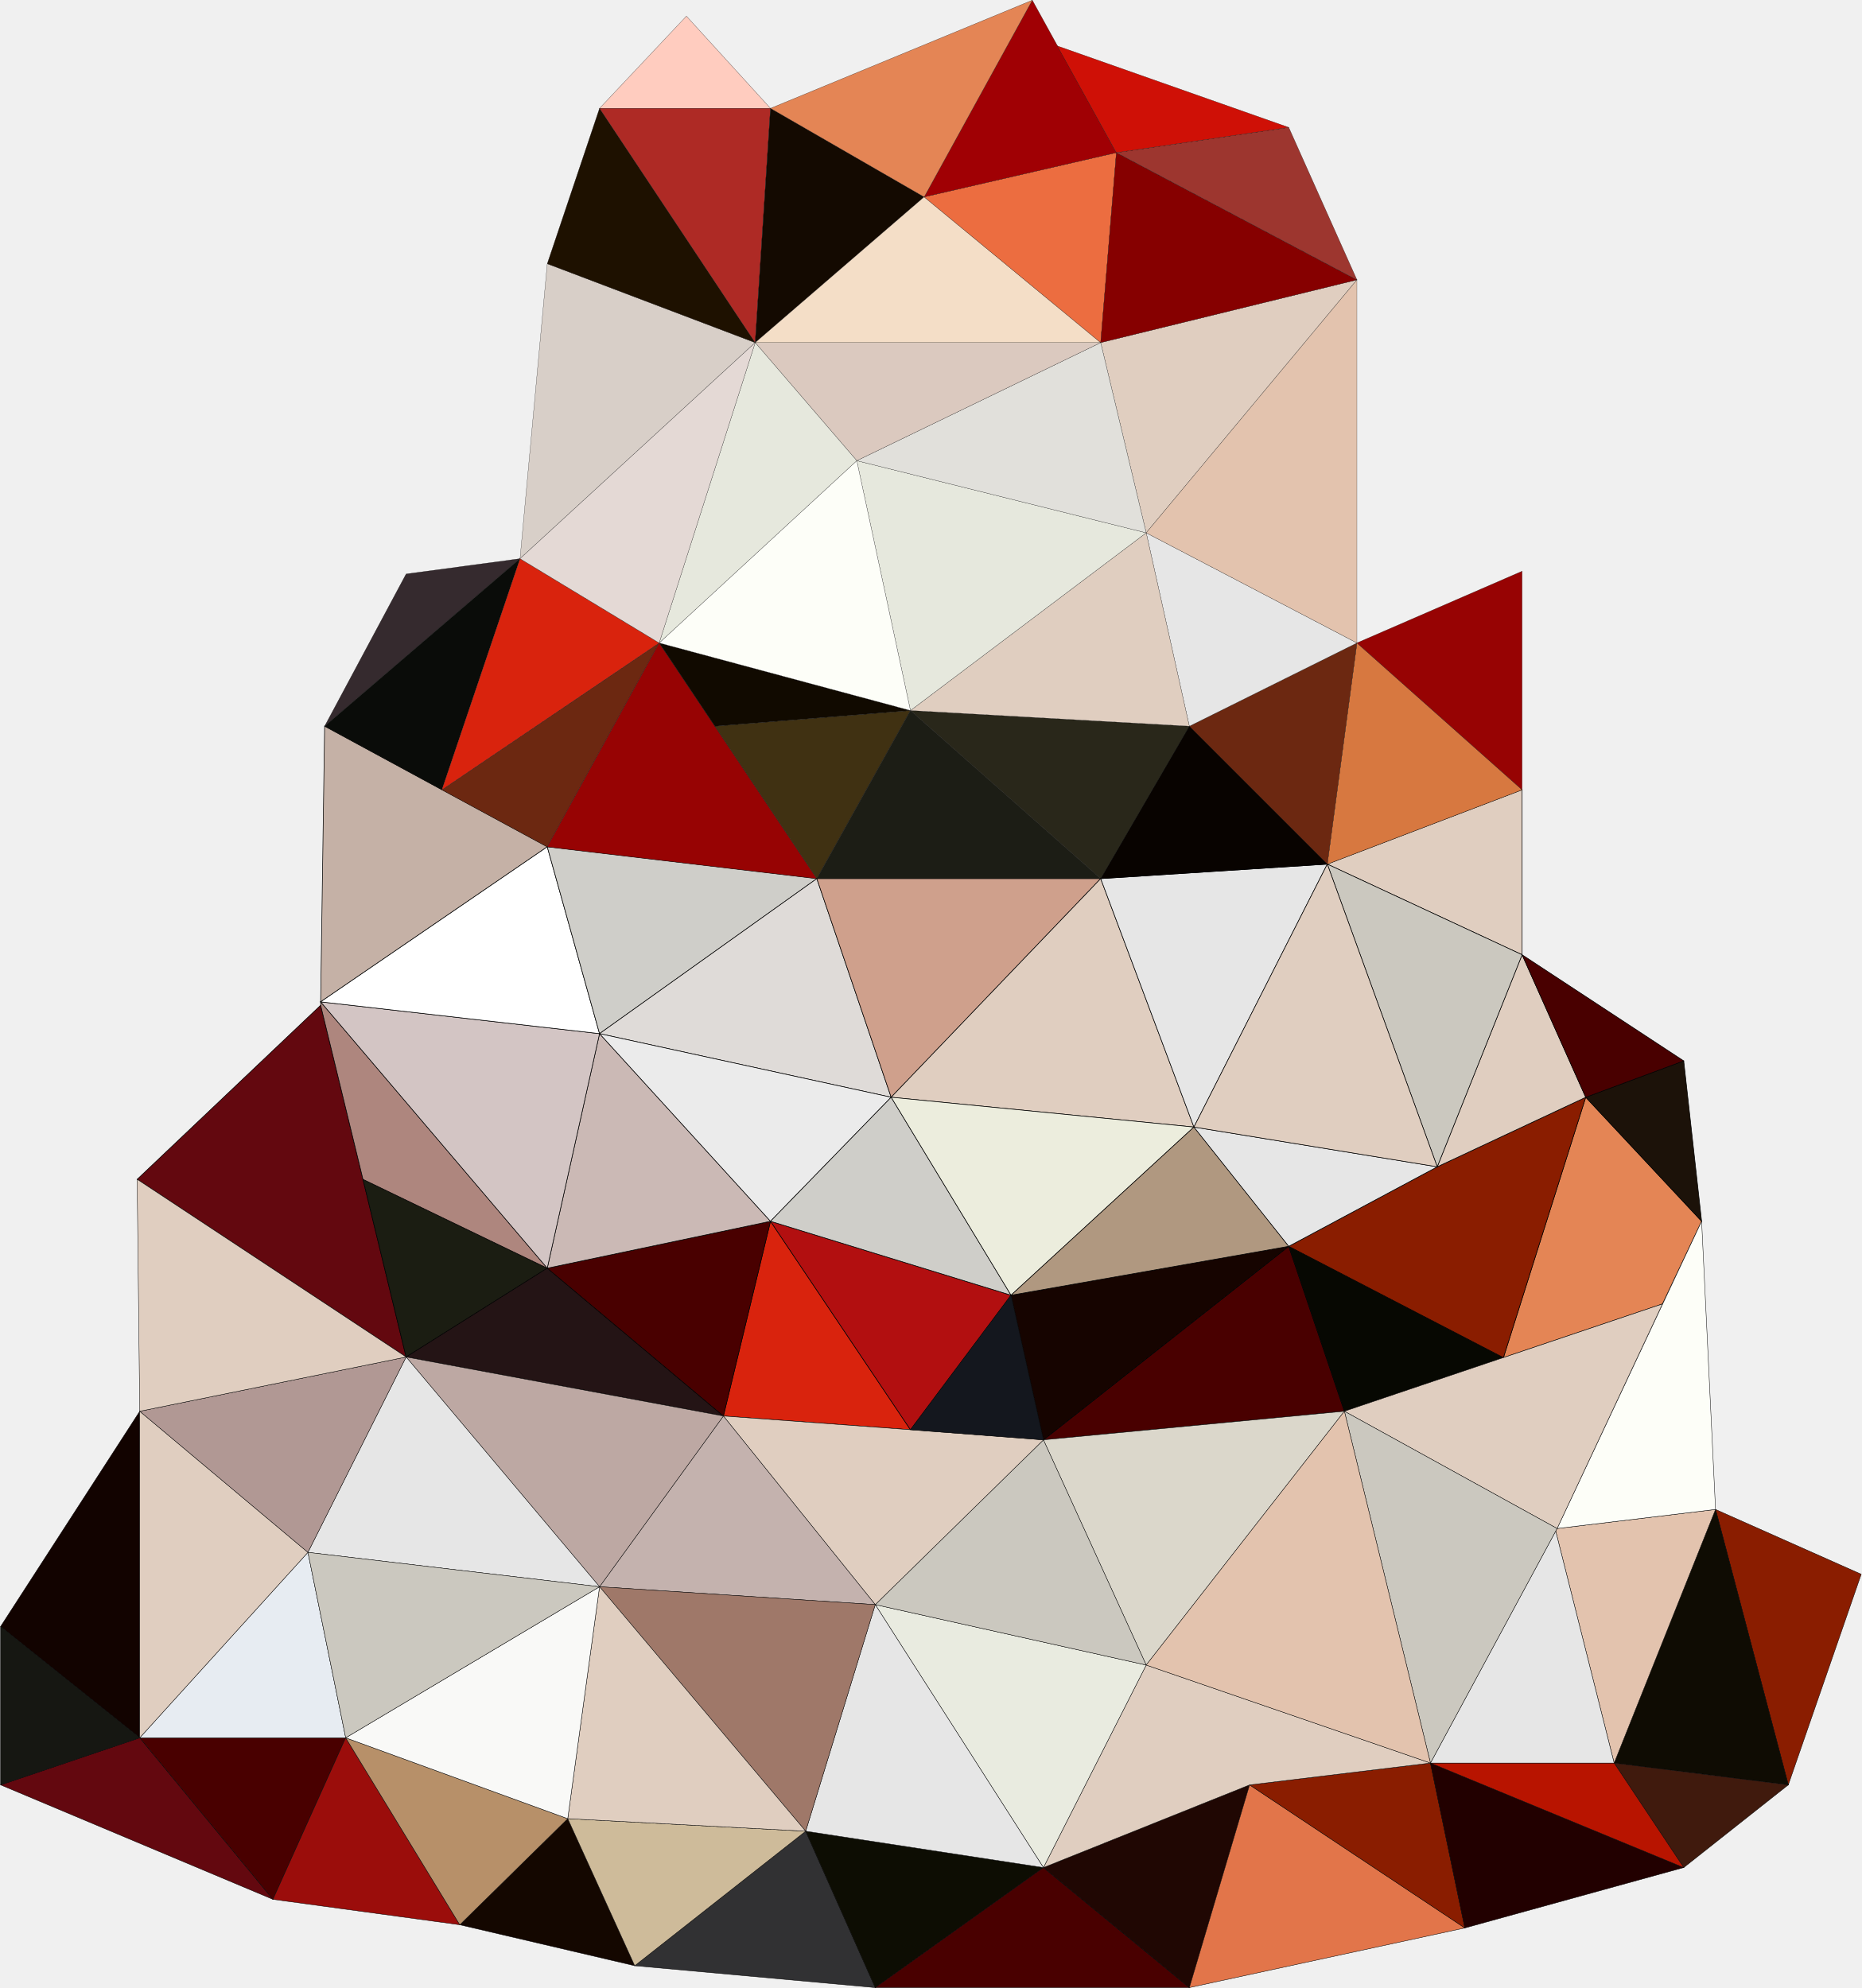
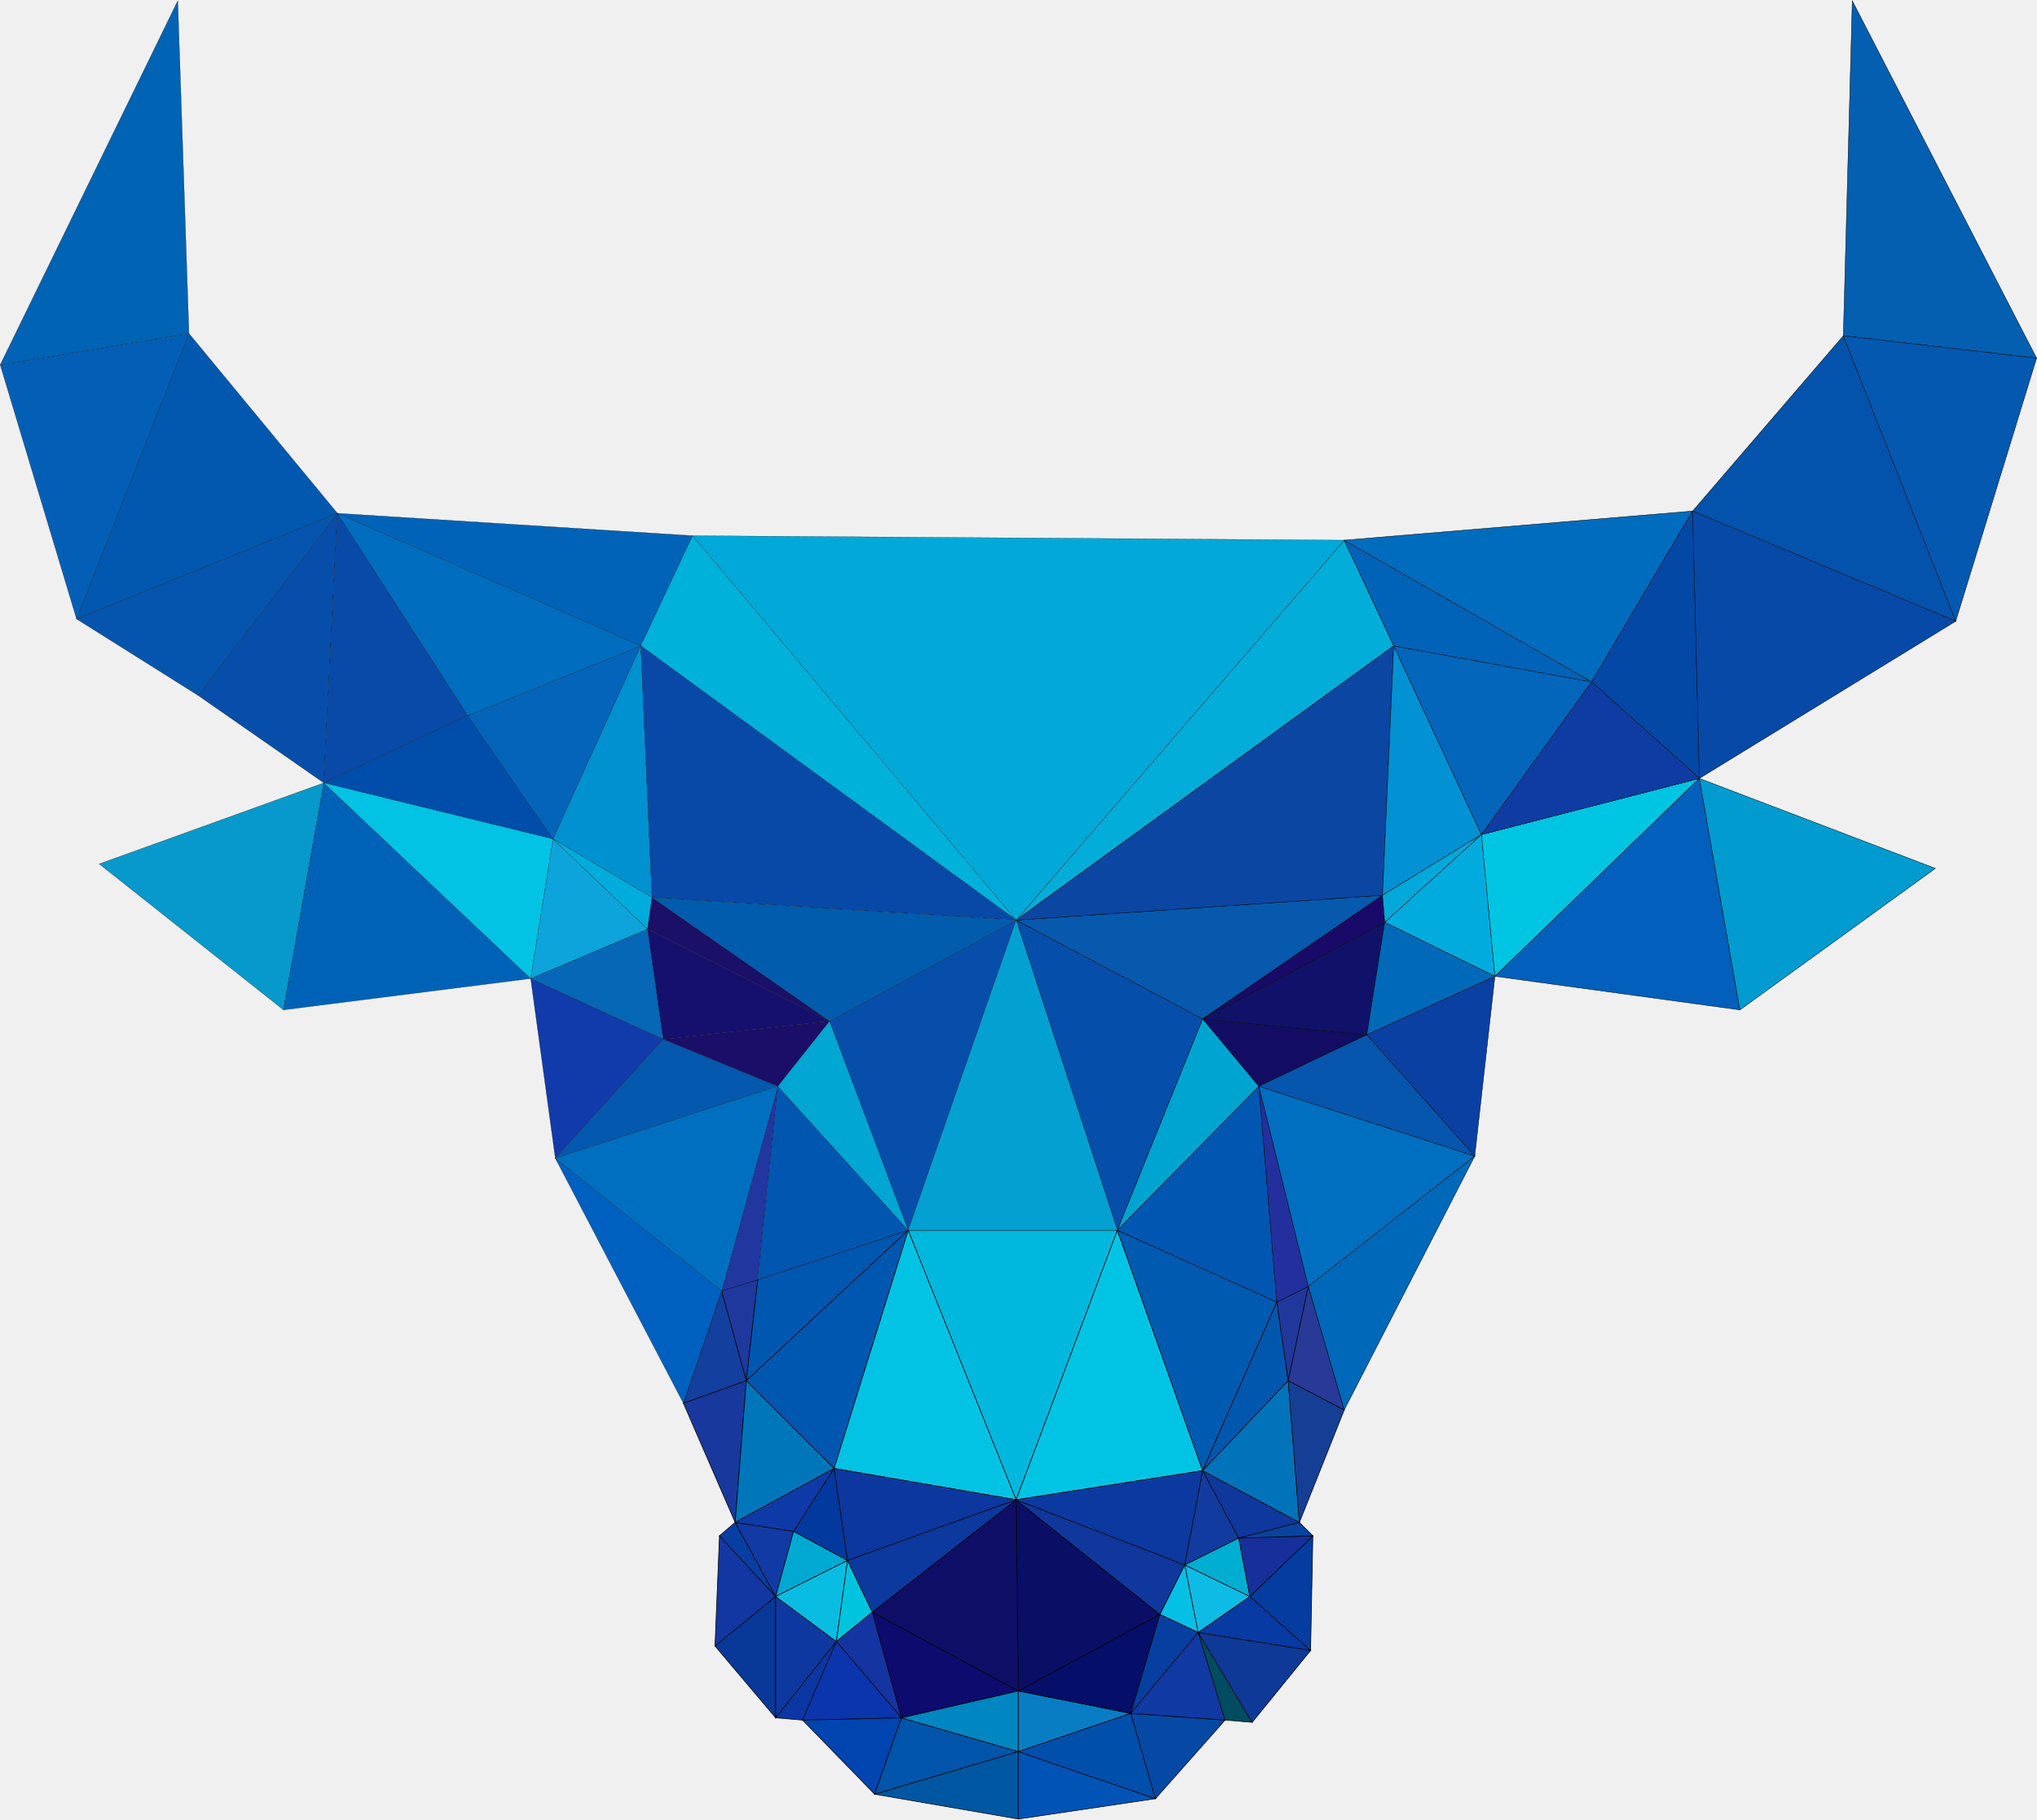
- <svg xmlns="http://www.w3.org/2000/svg" version="1.1" baseProfile="tiny" id="央铋_1" x="0px" y="0px" viewBox="0 0 936.4 1000.3" xml:space="preserve">
+ <svg xmlns="http://www.w3.org/2000/svg" version="1.1" baseProfile="tiny" id="图层_1" x="0px" y="0px" viewBox="0 0 1000.3 893.6" xml:space="preserve">
  <g>
    <g>
-       <polygon fill="#63080F" stroke="#000000" stroke-width="0.3" stroke-miterlimit="10" points="204.3,682.8 161.3,505.8     161.3,505.8 161.3,505.8 69,593.4   " />
-       <polygon fill="#1B1D12" stroke="#000000" stroke-width="0.3" stroke-miterlimit="10" points="182.6,593.4 204.3,682.8     275.3,638.1   " />
-       <polygon fill="#241415" stroke="#000000" stroke-width="0.3" stroke-miterlimit="10" points="275.3,638.1 204.3,682.8     363.9,712.5   " />
-       <polygon fill="#D9230D" stroke="#000000" stroke-width="0.3" stroke-miterlimit="10" points="387.6,614.5 363.9,712.5 458,719.4       " />
-       <polygon fill="#490000" stroke="#000000" stroke-width="0.3" stroke-miterlimit="10" points="524.9,724.5 676.3,710.1     648.3,627.1   " />
-       <polygon fill="#070802" stroke="#000000" stroke-width="0.3" stroke-miterlimit="10" points="676.3,710.1 756.3,683.1     648.3,627.1   " />
-       <polygon fill="#E48555" stroke="#000000" stroke-width="0.3" stroke-miterlimit="10" points="756.3,683.1 836.3,656.1 856,614.5     856,614.5 797.7,552.1   " />
-       <polygon fill="#8A1D00" stroke="#000000" stroke-width="0.3" stroke-miterlimit="10" points="756.3,683.1 797.7,552.1 723,587.1     648.3,627.1   " />
-       <polygon fill="#160400" stroke="#000000" stroke-width="0.3" stroke-miterlimit="10" points="524.9,724.5 648.3,627.1     508.6,651.7   " />
-       <polygon fill="#B20F10" stroke="#000000" stroke-width="0.3" stroke-miterlimit="10" points="387.6,614.5 458,719.4 508.6,651.7       " />
-       <polygon fill="#490000" stroke="#000000" stroke-width="0.3" stroke-miterlimit="10" points="275.3,638.1 363.9,712.5     387.6,614.5   " />
-       <polygon fill="#AE867E" stroke="#000000" stroke-width="0.3" stroke-miterlimit="10" points="275.3,638.1 161.3,504.1     161.3,505.8 182.6,593.4   " />
-       <polygon fill="#CBB9B5" stroke="#000000" stroke-width="0.3" stroke-miterlimit="10" points="301.6,520.1 275.3,638.1     387.6,614.5   " />
-       <polygon fill="#D3C5C4" stroke="#000000" stroke-width="0.3" stroke-miterlimit="10" points="301.6,520.1 161.3,504.1     275.3,638.1   " />
-       <polygon fill="#C5B1A6" stroke="#000000" stroke-width="0.3" stroke-miterlimit="10" points="275.3,426.1 163.3,365.4     161.3,504.1   " />
-       <polygon fill="#FFFFFF" stroke="#000000" stroke-width="0.3" stroke-miterlimit="10" points="275.3,426.1 161.3,504.1     301.6,520.1   " />
-       <polygon fill="#CFCEC9" stroke="#000000" stroke-width="0.3" stroke-miterlimit="10" points="410.9,442.1 275.3,426.1     301.6,520.1   " />
-       <polygon fill="#DFDBD8" stroke="#000000" stroke-width="0.3" stroke-miterlimit="10" points="410.9,442.1 301.6,520.1     448.3,552.1   " />
-       <polygon fill="#EBEBEB" stroke="#000000" stroke-width="0.3" stroke-miterlimit="10" points="448.3,552.1 301.6,520.1     387.6,614.5   " />
-       <polygon fill="#CFCEC9" stroke="#000000" stroke-width="0.3" stroke-miterlimit="10" points="448.3,552.1 387.6,614.5     508.6,651.7   " />
-       <polygon fill="#CFA08C" stroke="#000000" stroke-width="0.3" stroke-miterlimit="10" points="553.7,442.1 410.9,442.1     448.3,552.1   " />
-       <polygon fill="#E0CEC0" stroke="#000000" stroke-width="0.3" stroke-miterlimit="10" points="600.6,567.1 553.7,442.1     448.3,552.1   " />
-       <polygon fill="#ECEDDD" stroke="#000000" stroke-width="0.3" stroke-miterlimit="10" points="508.6,651.7 600.6,567.1     448.3,552.1   " />
-       <polygon fill="#B09880" stroke="#000000" stroke-width="0.3" stroke-miterlimit="10" points="648.3,627.1 600.6,567.1     508.6,651.7   " />
-       <polygon fill="#E0CEC0" stroke="#000000" stroke-width="0.3" stroke-miterlimit="10" points="765.7,480.4 765.7,397.4     667.7,434.8   " />
-       <polygon fill="#E0CEC0" stroke="#000000" stroke-width="0.3" stroke-miterlimit="10" points="797.7,552.1 765.7,480.4 723,587.1       " />
-       <polygon fill="#1C1209" stroke="#000000" stroke-width="0.3" stroke-miterlimit="10" points="856,614.5 847,533.8 797.7,552.1       " />
-       <polygon fill="#490000" stroke="#000000" stroke-width="0.3" stroke-miterlimit="10" points="847,533.8 765.7,480.4 797.7,552.1       " />
-       <polygon fill="#CBC8BF" stroke="#000000" stroke-width="0.3" stroke-miterlimit="10" points="723,587.1 765.7,480.4 667.7,434.8       " />
-       <polygon fill="#E6E6E6" stroke="#000000" stroke-width="0.3" stroke-miterlimit="10" points="600.6,567.1 667.7,434.8     553.7,442.1   " />
-       <polygon fill="#E6E6E6" stroke="#000000" stroke-width="0.3" stroke-miterlimit="10" points="648.3,627.1 723,587.1 600.6,567.1       " />
-       <polygon fill="#E0CEC0" stroke="#000000" stroke-width="0.3" stroke-miterlimit="10" points="723,587.1 667.7,434.8 600.6,567.1       " />
-       <polygon fill="#080300" stroke="#000000" stroke-width="0.3" stroke-miterlimit="10" points="667.7,434.8 598.3,365.4     553.7,442.1   " />
+       <polygon fill="#133F9E" stroke="#000000" stroke-width="0.3" stroke-miterlimit="10" points="354.4,634 335.6,689.2 366.5,678.1       " />
+       <polygon fill="#18389D" stroke="#000000" stroke-width="0.3" stroke-miterlimit="10" points="335.6,689.2 361,747.7 366.5,678.1       " />
+       <polygon fill="#1F389D" stroke="#000000" stroke-width="0.3" stroke-miterlimit="10" points="354.4,634 366.5,678.1 372.1,628.5       " />
+       <polygon fill="#083998" stroke="#000000" stroke-width="0.3" stroke-miterlimit="10" points="351.1,808.4 380.9,843.7     380.9,784.1   " />
+       <polygon fill="#1237A2" stroke="#000000" stroke-width="0.3" stroke-miterlimit="10" points="353.3,754.3 351.1,808.4     380.9,784.1   " />
+       <polygon fill="#073EA2" stroke="#000000" stroke-width="0.3" stroke-miterlimit="10" points="361,747.7 353.3,754.3 380.9,784.1       " />
+       <polygon fill="#113AA4" stroke="#000000" stroke-width="0.3" stroke-miterlimit="10" points="361,747.7 380.9,784.1 389.7,752.1       " />
+       <polygon fill="#0076BA" stroke="#000000" stroke-width="0.3" stroke-miterlimit="10" points="366.5,678.1 361,747.7 409.6,721.2       " />
+       <polygon fill="#0E3AA7" stroke="#000000" stroke-width="0.3" stroke-miterlimit="10" points="361,747.7 389.7,752.1 409.6,721.2       " />
+       <polygon fill="#0D38A0" stroke="#000000" stroke-width="0.3" stroke-miterlimit="10" points="380.9,784.1 380.9,843.7     410.7,806.2   " />
+       <polygon fill="#0B37A4" stroke="#000000" stroke-width="0.3" stroke-miterlimit="10" points="380.9,843.7 394.1,844.8     410.7,806.2   " />
+       <polygon fill="#00A9D2" stroke="#000000" stroke-width="0.3" stroke-miterlimit="10" points="389.7,752.1 380.9,784.1     416.2,766.4   " />
+       <polygon fill="#09BDE2" stroke="#000000" stroke-width="0.3" stroke-miterlimit="10" points="380.9,784.1 410.7,806.2     416.2,766.4   " />
+       <polygon fill="#02399E" stroke="#000000" stroke-width="0.3" stroke-miterlimit="10" points="409.6,721.2 389.7,752.1     416.2,766.4   " />
+       <polygon fill="#00C3DE" stroke="#000000" stroke-width="0.3" stroke-miterlimit="10" points="416.2,766.4 410.7,806.2     428.4,791.8   " />
+       <polygon fill="#1434A1" stroke="#000000" stroke-width="0.3" stroke-miterlimit="10" points="428.4,791.8 410.7,806.2     442.7,843.7   " />
+       <polygon fill="#0B35AD" stroke="#000000" stroke-width="0.3" stroke-miterlimit="10" points="410.7,806.2 394.1,844.8     442.7,843.7   " />
+       <polygon fill="#0044AF" stroke="#000000" stroke-width="0.3" stroke-miterlimit="10" points="394.1,844.8 429.5,881.2     442.7,843.7   " />
+       <polygon fill="#0057B0" stroke="#000000" stroke-width="0.3" stroke-miterlimit="10" points="372.1,628.5 366.5,678.1 446,604.2       " />
+       <polygon fill="#0057B0" stroke="#000000" stroke-width="0.3" stroke-miterlimit="10" points="366.5,678.1 409.6,721.2 446,604.2       " />
+       <polygon fill="#02C3E4" stroke="#000000" stroke-width="0.3" stroke-miterlimit="10" points="446,604.2 409.6,721.2 499,736.6       " />
+       <polygon fill="#0C379F" stroke="#000000" stroke-width="0.3" stroke-miterlimit="10" points="409.6,721.2 416.2,766.4 499,736.6       " />
+       <polygon fill="#0C399E" stroke="#000000" stroke-width="0.3" stroke-miterlimit="10" points="416.2,766.4 428.4,791.8 499,736.6       " />
+       <polygon fill="#0D0B6E" stroke="#000000" stroke-width="0.3" stroke-miterlimit="10" points="428.4,791.8 442.7,843.7     500.1,830.5   " />
+       <polygon fill="#0E0E66" stroke="#000000" stroke-width="0.3" stroke-miterlimit="10" points="499,736.6 428.4,791.8 500.1,830.5       " />
+       <polygon fill="#0054AA" stroke="#000000" stroke-width="0.3" stroke-miterlimit="10" points="442.7,843.7 429.5,881.2     500.1,860.3   " />
+       <polygon fill="#0086C0" stroke="#000000" stroke-width="0.3" stroke-miterlimit="10" points="500.1,830.5 442.7,843.7     500.1,860.3   " />
+       <polygon fill="#0057A1" stroke="#000000" stroke-width="0.3" stroke-miterlimit="10" points="500.1,860.3 429.5,881.2     500.1,893.4   " />
+       <polygon fill="#00B8DE" stroke="#000000" stroke-width="0.3" stroke-miterlimit="10" points="446,604.2 499,736.6 548.7,604.2       " />
+       <polygon fill="#087DC3" stroke="#000000" stroke-width="0.3" stroke-miterlimit="10" points="500.1,830.5 500.1,860.3     555.3,841.5   " />
+       <polygon fill="#0153B6" stroke="#000000" stroke-width="0.3" stroke-miterlimit="10" points="500.1,860.3 500.1,893.4     567.4,883.4   " />
+       <polygon fill="#004FAB" stroke="#000000" stroke-width="0.3" stroke-miterlimit="10" points="555.3,841.5 500.1,860.3     567.4,883.4   " />
+       <polygon fill="#0A0E65" stroke="#000000" stroke-width="0.3" stroke-miterlimit="10" points="499,736.6 500.1,830.5 569.6,792.9       " />
+       <polygon fill="#050E69" stroke="#000000" stroke-width="0.3" stroke-miterlimit="10" points="500.1,830.5 555.3,841.5     569.6,792.9   " />
+       <polygon fill="#10379C" stroke="#000000" stroke-width="0.3" stroke-miterlimit="10" points="499,736.6 569.6,792.9 581.8,768.6       " />
+       <polygon fill="#04C0E5" stroke="#000000" stroke-width="0.3" stroke-miterlimit="10" points="581.8,768.6 569.6,792.9     588.4,801.8   " />
+       <polygon fill="#073FA0" stroke="#000000" stroke-width="0.3" stroke-miterlimit="10" points="569.6,792.9 555.3,841.5     588.4,801.8   " />
+       <polygon fill="#01C4E4" stroke="#000000" stroke-width="0.3" stroke-miterlimit="10" points="548.7,604.2 499,736.6 590.6,722.3       " />
+       <polygon fill="#0C39A0" stroke="#000000" stroke-width="0.3" stroke-miterlimit="10" points="499,736.6 581.8,768.6 590.6,722.3       " />
+       <polygon fill="#0649A4" stroke="#000000" stroke-width="0.3" stroke-miterlimit="10" points="555.3,841.5 567.4,883.4     601.6,844.8   " />
+       <polygon fill="#1039A3" stroke="#000000" stroke-width="0.3" stroke-miterlimit="10" points="588.4,801.8 555.3,841.5     601.6,844.8   " />
+       <polygon fill="#113B9F" stroke="#000000" stroke-width="0.3" stroke-miterlimit="10" points="590.6,722.3 581.8,768.6     608.3,755.4   " />
+       <polygon fill="#0EBBE5" stroke="#000000" stroke-width="0.3" stroke-miterlimit="10" points="581.8,768.6 588.4,801.8     613.8,784.1   " />
+       <polygon fill="#00AED1" stroke="#000000" stroke-width="0.3" stroke-miterlimit="10" points="608.3,755.4 581.8,768.6     613.8,784.1   " />
+       <polygon fill="#004C60" stroke="#000000" stroke-width="0.3" stroke-miterlimit="10" points="588.4,801.8 601.6,844.8     614.9,845.9   " />
+       <polygon fill="#005AB0" stroke="#000000" stroke-width="0.3" stroke-miterlimit="10" points="548.7,604.2 590.6,722.3 627,639.5       " />
+       <polygon fill="#0157AE" stroke="#000000" stroke-width="0.3" stroke-miterlimit="10" points="627,639.5 590.6,722.3 632.6,678.1       " />
+       <polygon fill="#0E389C" stroke="#000000" stroke-width="0.3" stroke-miterlimit="10" points="590.6,722.3 608.3,755.4     638.1,747.7   " />
+       <polygon fill="#0173BA" stroke="#000000" stroke-width="0.3" stroke-miterlimit="10" points="632.6,678.1 590.6,722.3     638.1,747.7   " />
+       <polygon fill="#20389C" stroke="#000000" stroke-width="0.3" stroke-miterlimit="10" points="627,639.5 632.6,678.1 642.5,631.8       " />
+       <polygon fill="#073AA3" stroke="#000000" stroke-width="0.3" stroke-miterlimit="10" points="613.8,784.1 588.4,801.8     643.6,810.6   " />
+       <polygon fill="#0E3997" stroke="#000000" stroke-width="0.3" stroke-miterlimit="10" points="588.4,801.8 614.9,845.9     643.6,810.6   " />
+       <polygon fill="#053CA0" stroke="#000000" stroke-width="0.3" stroke-miterlimit="10" points="613.8,784.1 643.6,810.6     644.7,754.3   " />
+       <polygon fill="#172F9B" stroke="#000000" stroke-width="0.3" stroke-miterlimit="10" points="608.3,755.4 613.8,784.1     644.7,754.3   " />
+       <polygon fill="#08439D" stroke="#000000" stroke-width="0.3" stroke-miterlimit="10" points="638.1,747.7 608.3,755.4     644.7,754.3   " />
+       <polygon fill="#153F95" stroke="#000000" stroke-width="0.3" stroke-miterlimit="10" points="632.6,678.1 638.1,747.7     660.1,692.5   " />
+       <polygon fill="#293998" stroke="#000000" stroke-width="0.3" stroke-miterlimit="10" points="642.5,631.8 632.6,678.1     660.1,692.5   " />
    </g>
    <g>
-       <polygon fill="#63080F" stroke="#000000" stroke-width="0.2" stroke-miterlimit="10" points="0.3,898.1 137.3,955.7 70.3,874.4       " />
-       <polygon fill="#120300" stroke="#000000" stroke-width="0.2" stroke-miterlimit="10" points="70.3,710.1 0.3,818.4 70.3,874.4       " />
-       <polygon fill="#161712" stroke="#000000" stroke-width="0.2" stroke-miterlimit="10" points="0.3,818.4 0.3,898.1 70.3,874.4       " />
-       <polygon fill="#490000" stroke="#000000" stroke-width="0.2" stroke-miterlimit="10" points="70.3,874.4 137.3,955.7 173.9,874.4       " />
-       <polygon fill="#9B0D0B" stroke="#000000" stroke-width="0.2" stroke-miterlimit="10" points="137.3,955.7 231.3,968.5     173.9,874.4   " />
-       <polygon fill="#140700" stroke="#000000" stroke-width="0.2" stroke-miterlimit="10" points="231.3,968.5 319.3,989.1     285.6,915.1   " />
-       <polygon fill="#313133" stroke="#000000" stroke-width="0.2" stroke-miterlimit="10" points="319.3,989.1 440.3,1000.1     405.3,921.4   " />
-       <polygon fill="#0D0D03" stroke="#000000" stroke-width="0.2" stroke-miterlimit="10" points="405.3,921.4 440.3,1000.1     524.9,939.7   " />
-       <polygon fill="#490000" stroke="#000000" stroke-width="0.2" stroke-miterlimit="10" points="440.3,1000.1 598.3,1000.1     524.9,939.7   " />
-       <polygon fill="#200703" stroke="#000000" stroke-width="0.2" stroke-miterlimit="10" points="524.9,939.7 598.3,1000.1     628.6,898.1   " />
-       <polygon fill="#E2754A" stroke="#000000" stroke-width="0.2" stroke-miterlimit="10" points="598.3,1000.1 736.9,970.1     628.6,898.1   " />
-       <polygon fill="#8A1D00" stroke="#000000" stroke-width="0.2" stroke-miterlimit="10" points="628.6,898.1 736.9,970.1     719.6,887.1   " />
-       <polygon fill="#8A1D00" stroke="#000000" stroke-width="0.2" stroke-miterlimit="10" points="863,759.5 899.6,898.1 936.3,792.1     936.3,792.1   " />
-       <polygon fill="#220000" stroke="#000000" stroke-width="0.2" stroke-miterlimit="10" points="736.9,970.1 847,939.7 719.6,887.1       " />
-       <polygon fill="#0F0C03" stroke="#000000" stroke-width="0.2" stroke-miterlimit="10" points="812,887.1 899.6,898.1 863,759.5       " />
-       <polygon fill="#401A0D" stroke="#000000" stroke-width="0.2" stroke-miterlimit="10" points="847,939.7 899.6,898.1 812,887.1       " />
-       <polygon fill="#B81400" stroke="#000000" stroke-width="0.2" stroke-miterlimit="10" points="721.3,887.1 719.6,887.1 847,939.7     812,887.1   " />
-       <polygon fill="#E3C3AE" stroke="#000000" stroke-width="0.2" stroke-miterlimit="10" points="782.6,770.4 812,887.1 863,759.5     783.3,769.1   " />
-       <polygon fill="#E6E6E6" stroke="#000000" stroke-width="0.2" stroke-miterlimit="10" points="719.6,887.1 721.3,887.1 812,887.1     782.6,770.4   " />
-       <polygon fill="#FDFEF8" stroke="#000000" stroke-width="0.2" stroke-miterlimit="10" points="783.3,769.1 863,759.5 856,614.5     856,614.5   " />
-       <polygon fill="#E0CEC0" stroke="#000000" stroke-width="0.2" stroke-miterlimit="10" points="783.3,769.1 836.3,656.1     676.3,710.1   " />
-       <polygon fill="#CBC8BF" stroke="#000000" stroke-width="0.2" stroke-miterlimit="10" points="783.3,769.1 676.3,710.1     719.6,887.1 782.6,770.4   " />
-       <polygon fill="#DBD7CB" stroke="#000000" stroke-width="0.2" stroke-miterlimit="10" points="576.6,837.8 676.3,710.1     524.9,724.5   " />
-       <polygon fill="#E0CEC0" stroke="#000000" stroke-width="0.2" stroke-miterlimit="10" points="524.9,939.7 628.6,898.1     719.6,887.1 576.6,837.8   " />
-       <polygon fill="#E9EBE0" stroke="#000000" stroke-width="0.2" stroke-miterlimit="10" points="440.3,807.4 524.9,939.7     576.6,837.8   " />
-       <polygon fill="#E6E6E6" stroke="#000000" stroke-width="0.2" stroke-miterlimit="10" points="405.3,921.4 524.9,939.7     440.3,807.4   " />
-       <polygon fill="#CBC8BF" stroke="#000000" stroke-width="0.2" stroke-miterlimit="10" points="440.3,807.4 576.6,837.8     524.9,724.5   " />
-       <polygon fill="#E0CEC0" stroke="#000000" stroke-width="0.2" stroke-miterlimit="10" points="458,719.4 363.9,712.5 440.3,807.4     524.9,724.5   " />
-       <polygon fill="#C4B2AE" stroke="#000000" stroke-width="0.2" stroke-miterlimit="10" points="301.6,798.4 440.3,807.4     363.9,712.5   " />
-       <polygon fill="#BDA8A3" stroke="#000000" stroke-width="0.2" stroke-miterlimit="10" points="363.9,712.5 204.3,682.8     301.6,798.4   " />
-       <polygon fill="#E6E6E6" stroke="#000000" stroke-width="0.2" stroke-miterlimit="10" points="204.3,682.8 154.9,781.1     301.6,798.4   " />
-       <polygon fill="#E7ECF2" stroke="#000000" stroke-width="0.2" stroke-miterlimit="10" points="70.3,874.4 173.9,874.4 154.9,781.1       " />
-       <polygon fill="#CEBB9A" stroke="#000000" stroke-width="0.2" stroke-miterlimit="10" points="285.6,915.1 319.3,989.1     405.3,921.4   " />
-       <polygon fill="#9F7869" stroke="#000000" stroke-width="0.2" stroke-miterlimit="10" points="301.6,798.4 405.3,921.4     440.3,807.4   " />
-       <polygon fill="#E0CEC0" stroke="#000000" stroke-width="0.2" stroke-miterlimit="10" points="285.6,915.1 405.3,921.4     301.6,798.4   " />
-       <polygon fill="#B79069" stroke="#000000" stroke-width="0.2" stroke-miterlimit="10" points="173.9,874.4 231.3,968.5     285.6,915.1   " />
-       <polygon fill="#F9F9F7" stroke="#000000" stroke-width="0.2" stroke-miterlimit="10" points="173.9,874.4 285.6,915.1     301.6,798.4   " />
-       <polygon fill="#CBC8BF" stroke="#000000" stroke-width="0.2" stroke-miterlimit="10" points="154.9,781.1 173.9,874.4     301.6,798.4   " />
-       <polygon fill="#E0CEC0" stroke="#000000" stroke-width="0.2" stroke-miterlimit="10" points="154.9,781.1 70.3,710.1 70.3,874.4       " />
-       <polygon fill="#B19894" stroke="#000000" stroke-width="0.2" stroke-miterlimit="10" points="204.3,682.8 70.3,710.1 154.9,781.1       " />
-       <polygon fill="#E0CEC0" stroke="#000000" stroke-width="0.2" stroke-miterlimit="10" points="69,593.4 70.3,710.1 204.3,682.8       " />
-       <polygon fill="#14171E" stroke="#000000" stroke-width="0.2" stroke-miterlimit="10" points="458,719.4 524.9,724.5 508.6,651.7       " />
-       <polygon fill="#E3C3AE" stroke="#000000" stroke-width="0.2" stroke-miterlimit="10" points="576.6,837.8 719.6,887.1     676.3,710.1   " />
+       <polygon fill="#054EAA" stroke="#000000" stroke-width="0.2" stroke-miterlimit="10" points="499,451.9 548.7,604.2 590.6,500.4       " />
+       <polygon fill="#00A4D1" stroke="#000000" stroke-width="0.2" stroke-miterlimit="10" points="590.6,500.4 548.7,604.2     618.2,533.5   " />
+       <polygon fill="#0156B1" stroke="#000000" stroke-width="0.2" stroke-miterlimit="10" points="618.2,533.5 548.7,604.2 627,639.5       " />
+       <polygon fill="#232F9D" stroke="#000000" stroke-width="0.2" stroke-miterlimit="10" points="618.2,533.5 627,639.5 642.5,631.8       " />
+       <polygon fill="#120C62" stroke="#000000" stroke-width="0.2" stroke-miterlimit="10" points="590.6,500.4 618.2,533.5     671.2,508.2   " />
+       <polygon fill="#0759AD" stroke="#000000" stroke-width="0.2" stroke-miterlimit="10" points="499,451.9 590.6,500.4 678.9,439.7       " />
+       <polygon fill="#101269" stroke="#000000" stroke-width="0.2" stroke-miterlimit="10" points="590.6,500.4 671.2,508.2 680,453       " />
+       <polygon fill="#190A69" stroke="#000000" stroke-width="0.2" stroke-miterlimit="10" points="678.9,439.7 590.6,500.4 680,453       " />
+       <polygon fill="#02ADD9" stroke="#000000" stroke-width="0.2" stroke-miterlimit="10" points="660.1,265.3 499,451.9 684.4,317.2       " />
+       <polygon fill="#0B46A2" stroke="#000000" stroke-width="0.2" stroke-miterlimit="10" points="499,451.9 678.9,439.7 684.4,317.2       " />
+       <polygon fill="#006FC0" stroke="#000000" stroke-width="0.2" stroke-miterlimit="10" points="618.2,533.5 642.5,631.8     724.2,567.8   " />
+       <polygon fill="#0656AD" stroke="#000000" stroke-width="0.2" stroke-miterlimit="10" points="671.2,508.2 618.2,533.5     724.2,567.8   " />
+       <polygon fill="#0068B9" stroke="#000000" stroke-width="0.2" stroke-miterlimit="10" points="642.5,631.8 660.1,692.5     724.2,567.8   " />
+       <polygon fill="#0291D3" stroke="#000000" stroke-width="0.2" stroke-miterlimit="10" points="684.4,317.2 678.9,439.7     727.5,409.9   " />
+       <polygon fill="#00A9DA" stroke="#000000" stroke-width="0.2" stroke-miterlimit="10" points="678.9,439.7 680,453 727.5,409.9       " />
+       <polygon fill="#01ABDE" stroke="#000000" stroke-width="0.2" stroke-miterlimit="10" points="727.5,409.9 680,453 734.1,479.5       " />
+       <polygon fill="#006AB8" stroke="#000000" stroke-width="0.2" stroke-miterlimit="10" points="680,453 671.2,508.2 734.1,479.5       " />
+       <polygon fill="#0A40A2" stroke="#000000" stroke-width="0.2" stroke-miterlimit="10" points="671.2,508.2 724.2,567.8     734.1,479.5   " />
+       <polygon fill="#0366BB" stroke="#000000" stroke-width="0.2" stroke-miterlimit="10" points="684.4,317.2 727.5,409.9     781.6,334.9   " />
+       <polygon fill="#0063B8" stroke="#000000" stroke-width="0.2" stroke-miterlimit="10" points="660.1,265.3 684.4,317.2     781.6,334.9   " />
+       <polygon fill="#006CBE" stroke="#000000" stroke-width="0.2" stroke-miterlimit="10" points="660.1,265.3 781.6,334.9 831.2,251       " />
+       <polygon fill="#0348A5" stroke="#000000" stroke-width="0.2" stroke-miterlimit="10" points="831.2,251 781.6,334.9 834.5,382.3       " />
+       <polygon fill="#00C5E2" stroke="#000000" stroke-width="0.2" stroke-miterlimit="10" points="727.5,409.9 734.1,479.5     834.5,382.3   " />
+       <polygon fill="#0F3CA3" stroke="#000000" stroke-width="0.2" stroke-miterlimit="10" points="781.6,334.9 727.5,409.9     834.5,382.3   " />
+       <polygon fill="#025FBC" stroke="#000000" stroke-width="0.2" stroke-miterlimit="10" points="834.5,382.3 734.1,479.5 854.4,496       " />
+       <polygon fill="#019BCF" stroke="#000000" stroke-width="0.2" stroke-miterlimit="10" points="834.5,382.3 854.4,496 950.4,426.5       " />
+       <polygon fill="#0353AC" stroke="#000000" stroke-width="0.2" stroke-miterlimit="10" points="905.2,164.9 831.2,251 960.4,305.1       " />
+       <polygon fill="#0749A7" stroke="#000000" stroke-width="0.2" stroke-miterlimit="10" points="831.2,251 834.5,382.3 960.4,305.1       " />
+       <polygon fill="#045FB0" stroke="#000000" stroke-width="0.2" stroke-miterlimit="10" points="909.6,0.4 905.2,164.9 1000.1,175.9       " />
+       <polygon fill="#0458B0" stroke="#000000" stroke-width="0.2" stroke-miterlimit="10" points="905.2,164.9 960.4,305.1     1000.1,175.9   " />
    </g>
    <g>
-       <polygon fill="#352A2E" stroke="#000000" stroke-width="0.1" stroke-miterlimit="10" points="204.3,288.8 163.3,365.4     261.6,281.1   " />
-       <polygon fill="#0A0C09" stroke="#000000" stroke-width="0.1" stroke-miterlimit="10" points="261.6,281.1 163.3,365.4     222.3,397.4   " />
-       <polygon fill="#6C2811" stroke="#000000" stroke-width="0.1" stroke-miterlimit="10" points="222.3,397.4 275.3,426.1     331.6,323.5   " />
-       <polygon fill="#D9230D" stroke="#000000" stroke-width="0.1" stroke-miterlimit="10" points="331.6,323.5 261.6,281.1     222.3,397.4   " />
-       <polygon fill="#970303" stroke="#000000" stroke-width="0.1" stroke-miterlimit="10" points="410.9,442.1 331.6,323.5     275.3,426.1   " />
-       <polygon fill="#403112" stroke="#000000" stroke-width="0.1" stroke-miterlimit="10" points="359.6,365.4 410.9,442.1 458,357.5       " />
-       <polygon fill="#1C1D15" stroke="#000000" stroke-width="0.1" stroke-miterlimit="10" points="458,357.5 410.9,442.1 553.7,442.1       " />
-       <polygon fill="#29271A" stroke="#000000" stroke-width="0.1" stroke-miterlimit="10" points="553.7,442.1 598.3,365.4 458,357.5       " />
-       <polygon fill="#D77840" stroke="#000000" stroke-width="0.1" stroke-miterlimit="10" points="765.7,397.4 682.6,323.5     667.7,434.8   " />
-       <polygon fill="#970303" stroke="#000000" stroke-width="0.1" stroke-miterlimit="10" points="765.7,287.4 765.7,287.4     682.6,323.5 765.7,397.4   " />
-       <polygon fill="#6C2811" stroke="#000000" stroke-width="0.1" stroke-miterlimit="10" points="667.7,434.8 682.6,323.5     598.3,365.4   " />
-       <polygon fill="#E0CEC0" stroke="#000000" stroke-width="0.1" stroke-miterlimit="10" points="576.6,268.1 682.6,140.8     553.7,172.4   " />
-       <polygon fill="#E6E6E6" stroke="#000000" stroke-width="0.1" stroke-miterlimit="10" points="598.3,365.4 682.6,323.5     576.6,268.1   " />
-       <polygon fill="#E0CEC0" stroke="#000000" stroke-width="0.1" stroke-miterlimit="10" points="598.3,365.4 576.6,268.1 458,357.5       " />
-       <polygon fill="#E6E8DD" stroke="#000000" stroke-width="0.1" stroke-miterlimit="10" points="458,357.5 576.6,268.1 431,231.8       " />
-       <polygon fill="#E1E0DB" stroke="#000000" stroke-width="0.1" stroke-miterlimit="10" points="576.6,268.1 553.7,172.4 431,231.8       " />
-       <polygon fill="#DBC9BF" stroke="#000000" stroke-width="0.1" stroke-miterlimit="10" points="553.7,172.4 379.9,172.4 431,231.8       " />
-       <polygon fill="#110A00" stroke="#000000" stroke-width="0.1" stroke-miterlimit="10" points="458,357.5 331.6,323.5 359.6,365.4       " />
-       <polygon fill="#FDFEF8" stroke="#000000" stroke-width="0.1" stroke-miterlimit="10" points="431,231.8 331.6,323.5 458,357.5       " />
-       <polygon fill="#D8CFC8" stroke="#000000" stroke-width="0.1" stroke-miterlimit="10" points="275.3,132.7 261.6,281.1     379.9,172.4   " />
-       <polygon fill="#E6E8DD" stroke="#000000" stroke-width="0.1" stroke-miterlimit="10" points="379.9,172.4 331.6,323.5 431,231.8       " />
-       <polygon fill="#E4D9D5" stroke="#000000" stroke-width="0.1" stroke-miterlimit="10" points="379.9,172.4 261.6,281.1     331.6,323.5   " />
-       <polygon fill="#1E1100" stroke="#000000" stroke-width="0.1" stroke-miterlimit="10" points="301.6,54.5 275.3,132.7 379.9,172.4       " />
-       <polygon fill="#FFCCBF" stroke="#000000" stroke-width="0.1" stroke-miterlimit="10" points="345.3,8.1 301.6,54.5 387.6,54.5       " />
-       <polygon fill="#AE2A25" stroke="#000000" stroke-width="0.1" stroke-miterlimit="10" points="387.6,54.5 301.6,54.5 379.9,172.4       " />
-       <polygon fill="#140A01" stroke="#000000" stroke-width="0.1" stroke-miterlimit="10" points="464.9,99.1 387.6,54.5 379.9,172.4       " />
-       <polygon fill="#F4DEC7" stroke="#000000" stroke-width="0.1" stroke-miterlimit="10" points="464.9,99.1 379.9,172.4 553.7,172.4       " />
-       <polygon fill="#EC6D40" stroke="#000000" stroke-width="0.1" stroke-miterlimit="10" points="553.7,172.4 561.6,76.8 464.9,99.1       " />
-       <polygon fill="#A00004" stroke="#000000" stroke-width="0.1" stroke-miterlimit="10" points="561.6,76.8 519.3,0.1 464.9,99.1       " />
-       <polygon fill="#E48555" stroke="#000000" stroke-width="0.1" stroke-miterlimit="10" points="519.3,0.1 387.6,54.5 464.9,99.1       " />
-       <polygon fill="#860000" stroke="#000000" stroke-width="0.1" stroke-miterlimit="10" points="682.6,140.8 561.6,76.8 553.7,172.4       " />
-       <polygon fill="#9D362F" stroke="#000000" stroke-width="0.1" stroke-miterlimit="10" points="648.3,64.1 561.6,76.8 682.6,140.8       " />
-       <polygon fill="#CF1006" stroke="#000000" stroke-width="0.1" stroke-miterlimit="10" points="531.9,23.1 561.6,76.8 648.3,64.1       " />
-       <polygon fill="#E3C3AE" stroke="#000000" stroke-width="0.1" stroke-miterlimit="10" points="682.6,323.5 682.6,140.8     576.6,268.1   " />
+       <polygon fill="#035FB6" stroke="#000000" stroke-width="0.1" stroke-miterlimit="10" points="0.1,179.2 37.6,304 92.8,163.8   " />
+       <polygon fill="#0063B4" stroke="#000000" stroke-width="0.1" stroke-miterlimit="10" points="87.3,0.4 0.1,179.2 92.8,163.8   " />
+       <polygon fill="#0799CC" stroke="#000000" stroke-width="0.1" stroke-miterlimit="10" points="48.7,424.3 139.2,496 159,384.5       " />
+       <polygon fill="#074EAA" stroke="#000000" stroke-width="0.1" stroke-miterlimit="10" points="97.2,341.5 159,384.5 165.7,252.1       " />
+       <polygon fill="#0258AF" stroke="#000000" stroke-width="0.1" stroke-miterlimit="10" points="92.8,163.8 37.6,304 165.7,252.1       " />
+       <polygon fill="#0555AE" stroke="#000000" stroke-width="0.1" stroke-miterlimit="10" points="37.6,304 97.2,341.5 165.7,252.1       " />
+       <polygon fill="#094AA8" stroke="#000000" stroke-width="0.1" stroke-miterlimit="10" points="165.7,252.1 159,384.5 229.7,351.4       " />
+       <polygon fill="#0062B7" stroke="#000000" stroke-width="0.1" stroke-miterlimit="10" points="159,384.5 139.2,496 260.6,480.6       " />
+       <polygon fill="#004DAA" stroke="#000000" stroke-width="0.1" stroke-miterlimit="10" points="229.7,351.4 159,384.5 271.6,412.1       " />
+       <polygon fill="#02C3E4" stroke="#000000" stroke-width="0.1" stroke-miterlimit="10" points="159,384.5 260.6,480.6 271.6,412.1       " />
+       <polygon fill="#0464BA" stroke="#000000" stroke-width="0.1" stroke-miterlimit="10" points="229.7,351.4 271.6,412.1     314.7,317.2   " />
+       <polygon fill="#006DBF" stroke="#000000" stroke-width="0.1" stroke-miterlimit="10" points="165.7,252.1 229.7,351.4     314.7,317.2   " />
+       <polygon fill="#0DA4DB" stroke="#000000" stroke-width="0.1" stroke-miterlimit="10" points="271.6,412.1 260.6,480.6 318,456.3       " />
+       <polygon fill="#0091D0" stroke="#000000" stroke-width="0.1" stroke-miterlimit="10" points="314.7,317.2 271.6,412.1     320.2,440.8   " />
+       <polygon fill="#00ACDC" stroke="#000000" stroke-width="0.1" stroke-miterlimit="10" points="271.6,412.1 318,456.3 320.2,440.8       " />
+       <polygon fill="#113BAB" stroke="#000000" stroke-width="0.1" stroke-miterlimit="10" points="260.6,480.6 272.7,568.9     325.7,510.4   " />
+       <polygon fill="#0667B6" stroke="#000000" stroke-width="0.1" stroke-miterlimit="10" points="318,456.3 260.6,480.6 325.7,510.4       " />
+       <polygon fill="#0063B8" stroke="#000000" stroke-width="0.1" stroke-miterlimit="10" points="165.7,252.1 314.7,317.2     340.1,263.1   " />
+       <polygon fill="#0060BF" stroke="#000000" stroke-width="0.1" stroke-miterlimit="10" points="272.7,568.9 335.6,689.2 354.4,634       " />
+       <polygon fill="#21369F" stroke="#000000" stroke-width="0.1" stroke-miterlimit="10" points="354.4,634 372.1,628.5 382,533.5       " />
+       <polygon fill="#0458AE" stroke="#000000" stroke-width="0.1" stroke-miterlimit="10" points="325.7,510.4 272.7,568.9 382,533.5       " />
+       <polygon fill="#006FC0" stroke="#000000" stroke-width="0.1" stroke-miterlimit="10" points="272.7,568.9 354.4,634 382,533.5       " />
+       <polygon fill="#15106E" stroke="#000000" stroke-width="0.1" stroke-miterlimit="10" points="318,456.3 325.7,510.4 407.4,501.5       " />
+       <polygon fill="#1B0E68" stroke="#000000" stroke-width="0.1" stroke-miterlimit="10" points="325.7,510.4 382,533.5 407.4,501.5       " />
+       <polygon fill="#1A1067" stroke="#000000" stroke-width="0.1" stroke-miterlimit="10" points="320.2,440.8 318,456.3 407.4,501.5       " />
+       <polygon fill="#0156B0" stroke="#000000" stroke-width="0.1" stroke-miterlimit="10" points="382,533.5 372.1,628.5 446,604.2       " />
+       <polygon fill="#01A6D3" stroke="#000000" stroke-width="0.1" stroke-miterlimit="10" points="407.4,501.5 382,533.5 446,604.2       " />
+       <polygon fill="#074EAA" stroke="#000000" stroke-width="0.1" stroke-miterlimit="10" points="407.4,501.5 446,604.2 499,451.9       " />
+       <polygon fill="#00B1DA" stroke="#000000" stroke-width="0.1" stroke-miterlimit="10" points="340.1,263.1 314.7,317.2 499,451.9       " />
+       <polygon fill="#0849A7" stroke="#000000" stroke-width="0.1" stroke-miterlimit="10" points="314.7,317.2 320.2,440.8 499,451.9       " />
+       <polygon fill="#015CAD" stroke="#000000" stroke-width="0.1" stroke-miterlimit="10" points="320.2,440.8 407.4,501.5 499,451.9       " />
+       <polygon fill="#03A1D1" stroke="#000000" stroke-width="0.1" stroke-miterlimit="10" points="499,451.9 446,604.2 548.7,604.2       " />
+       <polygon fill="#01A9D8" stroke="#000000" stroke-width="0.1" stroke-miterlimit="10" points="340.1,263.1 499,451.9 660.1,265.3       " />
    </g>
  </g>
</svg>
